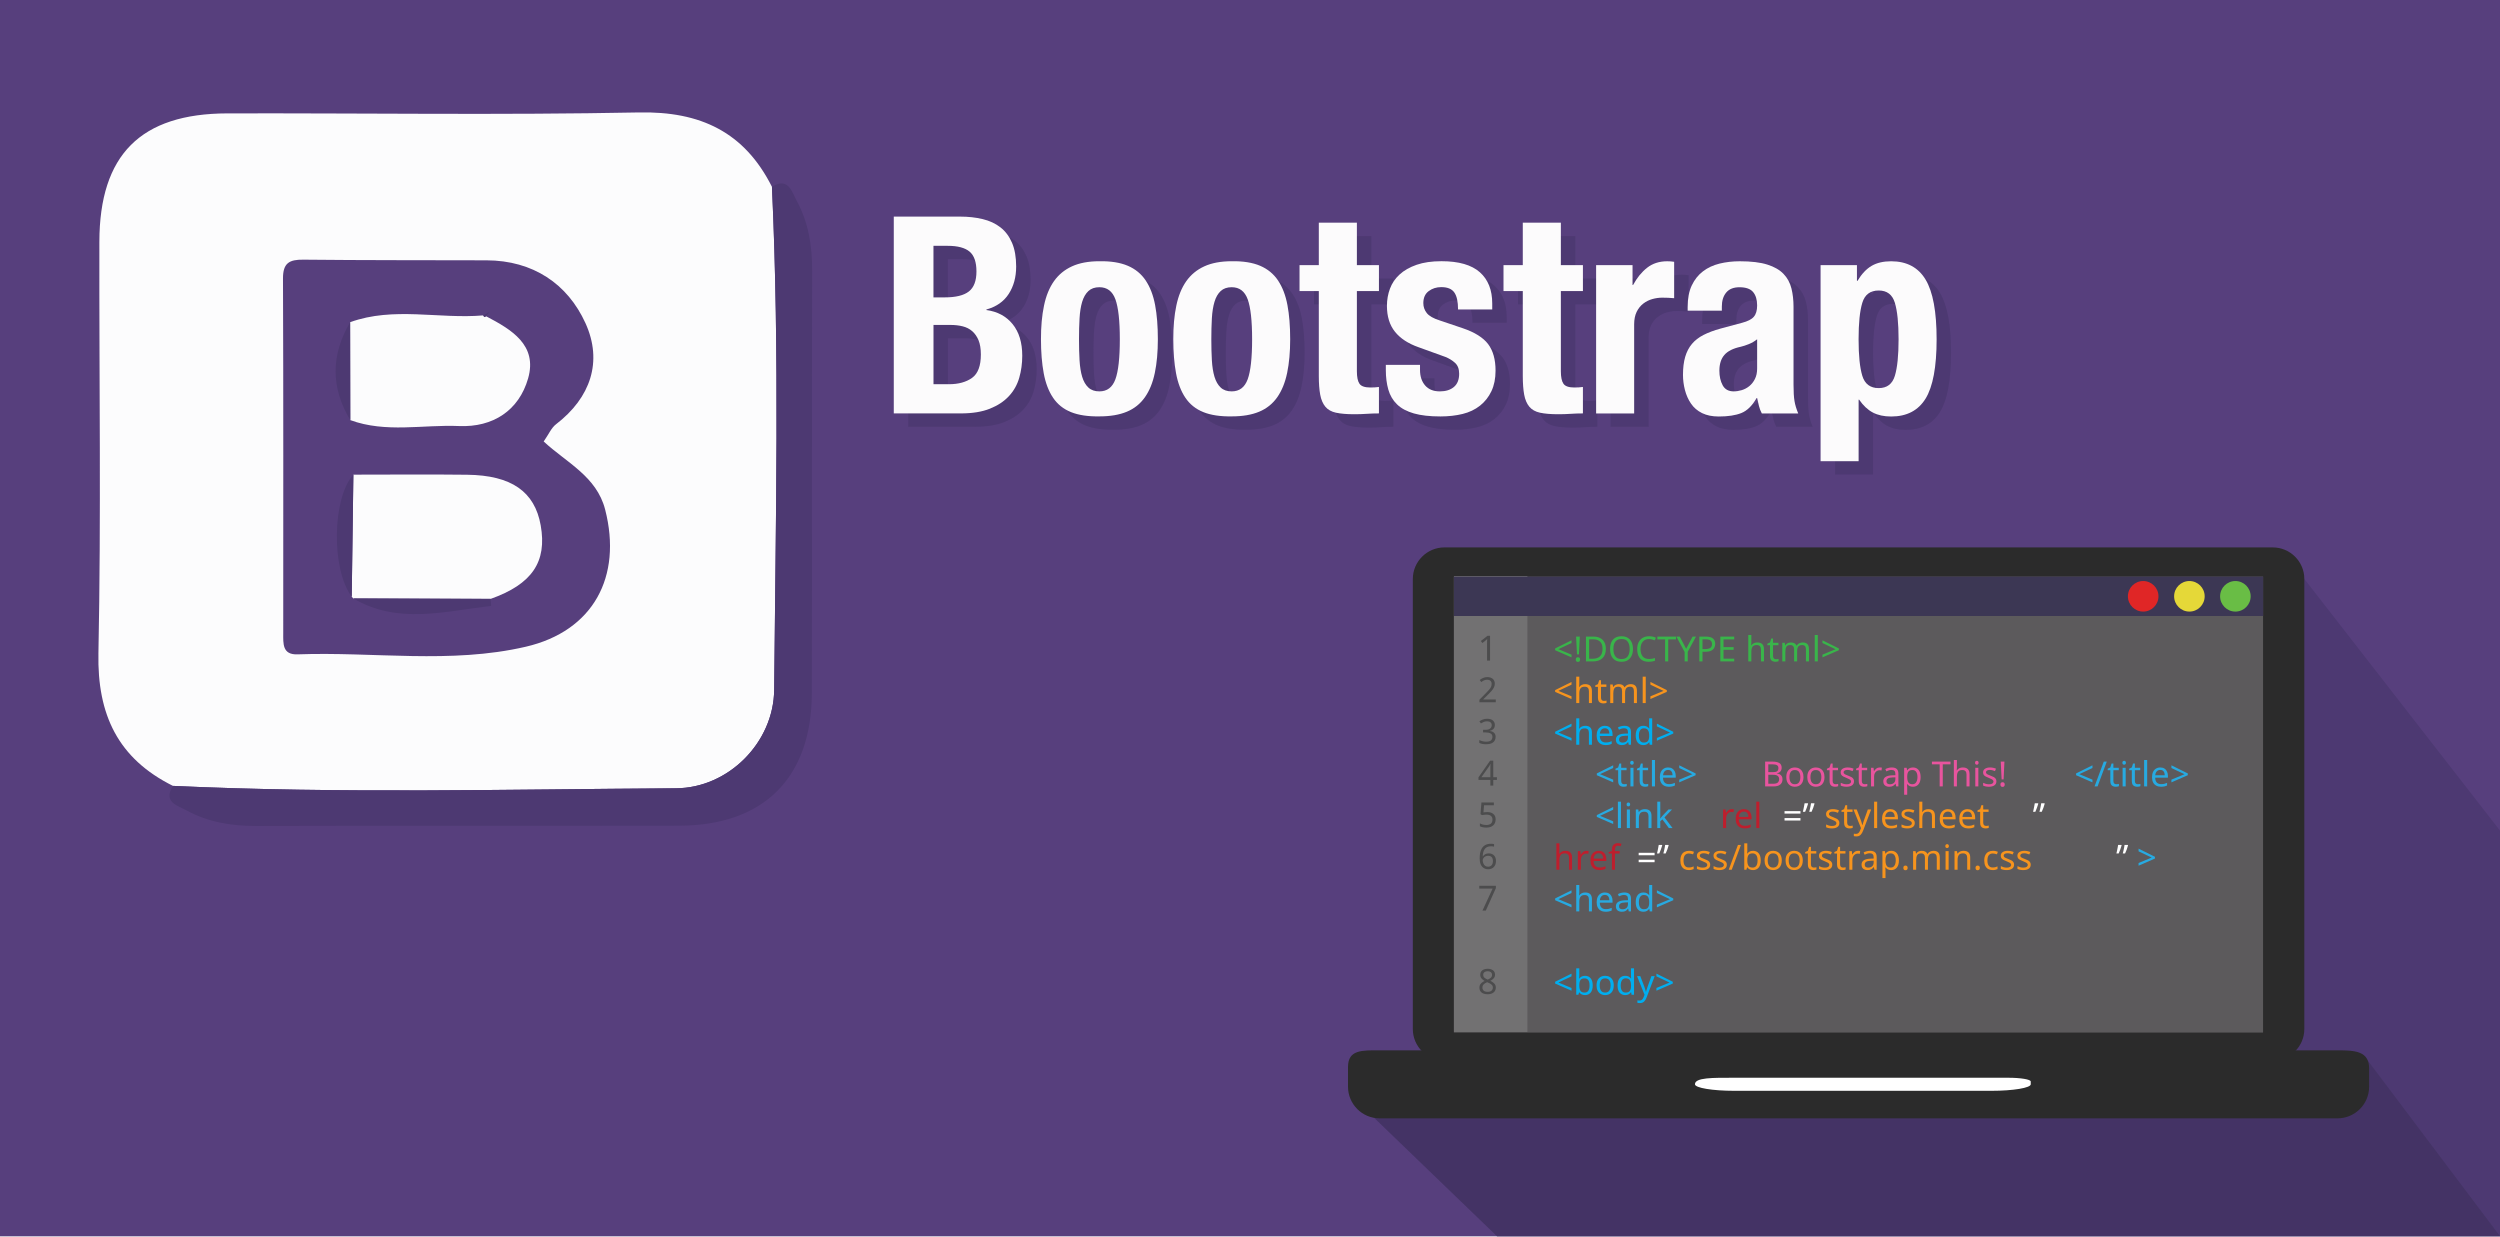
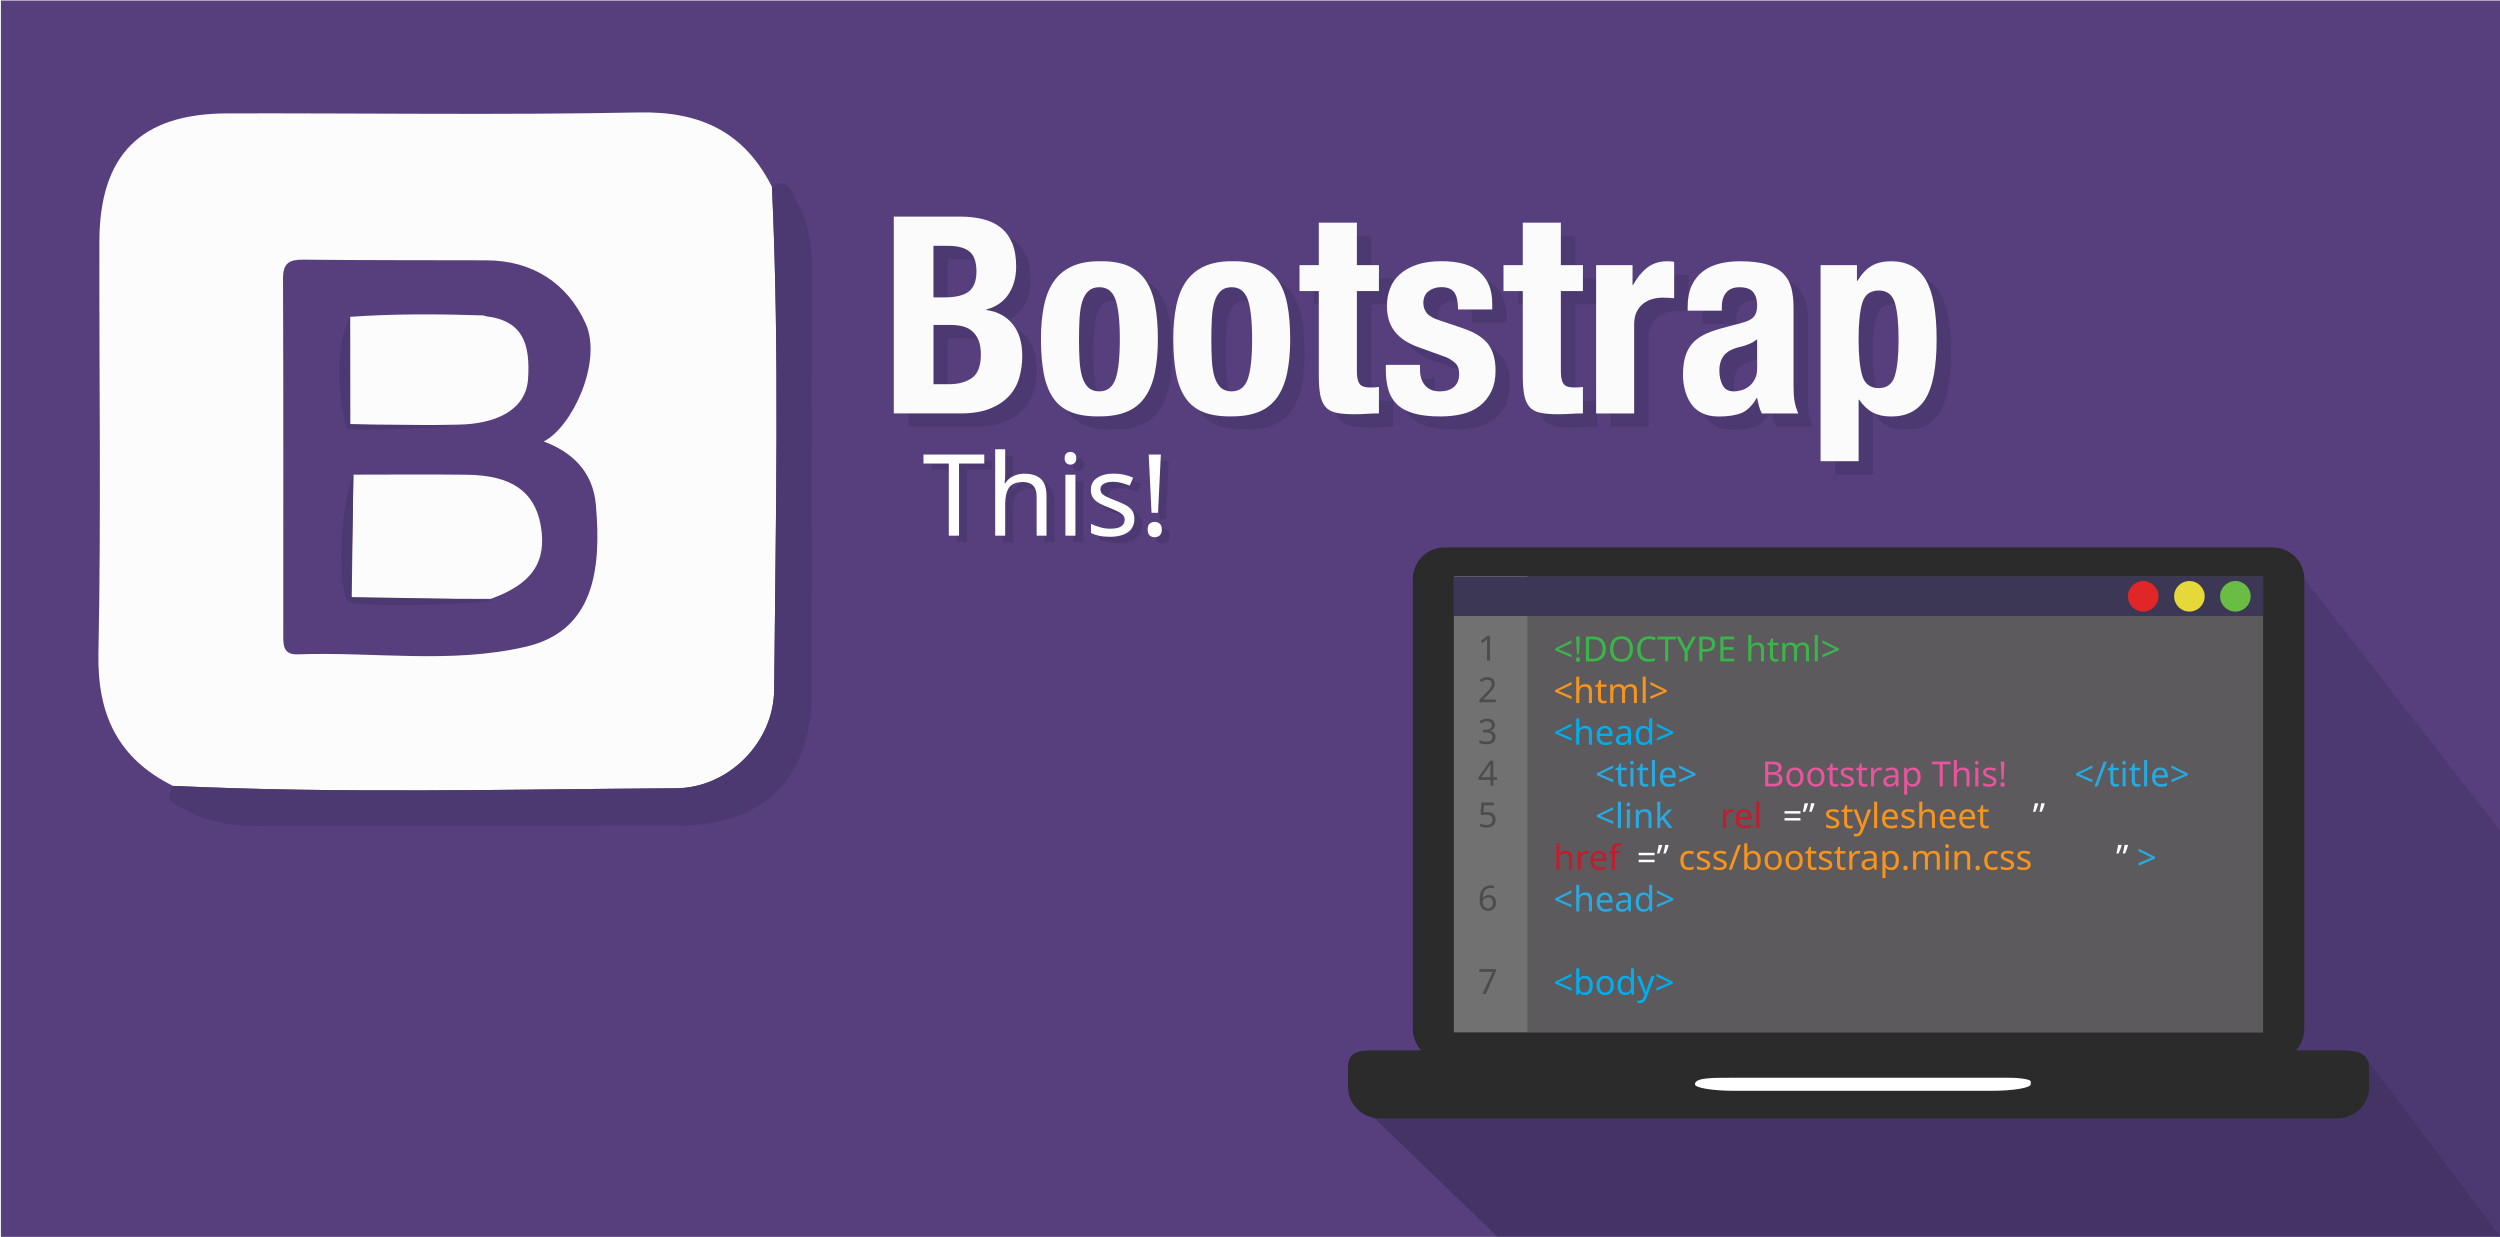
<svg xmlns="http://www.w3.org/2000/svg" version="1.1" x="0px" y="0px" viewBox="0 0 792 391.65" style="enable-background:new 0 0 792 391.65;" xml:space="preserve">
  <style type="text/css">
	.st0{fill:#573F7D;}
	.st1{fill:#4D3972;}
	.st2{opacity:0.38;fill:#352A4F;}
	.st3{opacity:0.98;fill:#4D3972;}
	.st4{opacity:0.98;fill:#FFFFFF;}
	.st5{fill:#2B2B2B;}
	.st6{fill:#FFFFFF;}
	.st7{fill:#5C5A5C;}
	.st8{fill:#727172;}
	.st9{fill:#3C3754;}
	.st10{fill:#E02626;}
	.st11{fill:#E5D838;}
	.st12{fill:#69BD45;}
	.st13{fill:#39B54A;}
	.st14{font-family:'CourierNewPS-BoldMT';}
	.st15{font-size:11px;}
	.st16{fill:#F7941D;}
	.st17{fill:#00AEEF;}
	.st18{fill:#27AAE1;}
	.st19{fill:#E8549E;}
	.st20{fill:#BE1E2D;}
	.st21{fill:#4C4C4D;}
- 	.st22{fill:#FCFCFD;}
+ 	.st22{font-family:'HelveticaNeue-Bold';}
+ 	.st23{font-size:36px;}
+ 	.st24{fill:#FCFCFD;}
</style>
  <g id="Layer_2">
-     <rect class="st0" width="792" height="391.65" />
+     <rect x="0.31" y="0.18" class="st0" width="792" height="391.65" />
    <polygon class="st1" points="792,263.13 730.02,183.42 434.98,353.8 474.25,391.65 792,391.65  " />
    <polygon class="st2" points="792.02,391.65 750.13,336 435.01,353.8 474.27,391.65 792.02,391.65  " />
  </g>
  <g id="Layer_1">
    <g>
      <g>
        <path class="st3" d="M308.77,72.86c2.56,0,4.93,0.26,7.12,0.79c2.18,0.52,4.06,1.4,5.63,2.62c1.57,1.22,2.79,2.85,3.67,4.89     c0.87,2.04,1.31,4.54,1.31,7.51c0,3.38-0.79,6.27-2.36,8.69c-1.57,2.42-3.93,4.06-7.07,4.93v0.17c3.49,0.47,6.26,1.95,8.3,4.45     c2.04,2.5,3.06,5.85,3.06,10.04c0,2.45-0.32,4.77-0.96,6.99c-0.64,2.21-1.73,4.15-3.28,5.81c-1.54,1.66-3.55,2.98-6.03,3.97     c-2.48,0.99-5.55,1.48-9.21,1.48h-21.22V72.86H308.77z M303.88,98.45c3.49,0,6.04-0.62,7.64-1.88c1.6-1.25,2.4-3.36,2.4-6.33     s-0.73-5.07-2.18-6.29c-1.46-1.22-3.76-1.83-6.9-1.83h-4.54v16.33H303.88z M305.19,125.96c3.03,0,5.47-0.67,7.34-2.01     c1.86-1.34,2.79-3.81,2.79-7.42c0-1.8-0.25-3.3-0.74-4.5c-0.5-1.19-1.17-2.15-2.01-2.88c-0.84-0.73-1.85-1.24-3.01-1.53     c-1.17-0.29-2.45-0.44-3.84-0.44h-5.41v18.78H305.19z" />
        <path class="st3" d="M335.32,101.07c0.64-3.09,1.69-5.66,3.14-7.73c1.46-2.07,3.36-3.64,5.72-4.72c2.36-1.08,5.25-1.62,8.69-1.62     c3.61-0.06,6.61,0.42,9,1.44c2.39,1.02,4.28,2.58,5.68,4.67s2.39,4.69,2.97,7.77c0.58,3.09,0.87,6.7,0.87,10.83     c0,4.02-0.32,7.57-0.96,10.65c-0.64,3.09-1.69,5.66-3.14,7.73c-1.46,2.07-3.36,3.6-5.72,4.58c-2.36,0.99-5.26,1.48-8.69,1.48     c-3.61,0.06-6.61-0.39-9-1.35c-2.39-0.96-4.28-2.47-5.68-4.54c-1.4-2.07-2.39-4.66-2.97-7.77c-0.58-3.11-0.87-6.71-0.87-10.79     C334.36,107.7,334.68,104.15,335.32,101.07z M346.59,118.36c0.12,2.04,0.39,3.79,0.83,5.24c0.44,1.46,1.09,2.59,1.97,3.41     c0.87,0.82,2.04,1.22,3.49,1.22c2.45,0,4.13-1.28,5.07-3.84c0.93-2.56,1.4-6.78,1.4-12.66c0-5.88-0.47-10.1-1.4-12.66     c-0.93-2.56-2.62-3.84-5.07-3.84c-1.46,0-2.62,0.41-3.49,1.22c-0.87,0.82-1.53,1.95-1.97,3.41c-0.44,1.46-0.71,3.2-0.83,5.24     c-0.12,2.04-0.17,4.25-0.17,6.64C346.41,114.11,346.47,116.32,346.59,118.36z" />
        <path class="st3" d="M377.24,101.07c0.64-3.09,1.69-5.66,3.14-7.73c1.46-2.07,3.36-3.64,5.72-4.72c2.36-1.08,5.25-1.62,8.69-1.62     c3.61-0.06,6.61,0.42,9,1.44c2.39,1.02,4.28,2.58,5.68,4.67c1.4,2.1,2.39,4.69,2.97,7.77c0.58,3.09,0.87,6.7,0.87,10.83     c0,4.02-0.32,7.57-0.96,10.65c-0.64,3.09-1.69,5.66-3.14,7.73c-1.46,2.07-3.36,3.6-5.72,4.58c-2.36,0.99-5.26,1.48-8.69,1.48     c-3.61,0.06-6.61-0.39-9-1.35c-2.39-0.96-4.28-2.47-5.68-4.54c-1.4-2.07-2.39-4.66-2.97-7.77c-0.58-3.11-0.87-6.71-0.87-10.79     C376.28,107.7,376.6,104.15,377.24,101.07z M388.51,118.36c0.12,2.04,0.39,3.79,0.83,5.24c0.44,1.46,1.09,2.59,1.96,3.41     c0.87,0.82,2.04,1.22,3.49,1.22c2.45,0,4.13-1.28,5.07-3.84c0.93-2.56,1.4-6.78,1.4-12.66c0-5.88-0.47-10.1-1.4-12.66     c-0.93-2.56-2.62-3.84-5.07-3.84c-1.46,0-2.62,0.41-3.49,1.22c-0.87,0.82-1.53,1.95-1.96,3.41c-0.44,1.46-0.71,3.2-0.83,5.24     c-0.12,2.04-0.17,4.25-0.17,6.64C388.33,114.11,388.39,116.32,388.51,118.36z" />
        <path class="st3" d="M434.44,74.78v13.45h6.99v8.21h-6.99v25.41c0,1.86,0.28,3.19,0.83,3.97c0.55,0.79,1.7,1.18,3.45,1.18     c0.46,0,0.93-0.01,1.4-0.04c0.46-0.03,0.9-0.07,1.31-0.13v8.38c-1.34,0-2.63,0.04-3.89,0.13c-1.25,0.09-2.58,0.13-3.97,0.13     c-2.33,0-4.24-0.16-5.72-0.48c-1.49-0.32-2.62-0.96-3.41-1.92c-0.79-0.96-1.33-2.23-1.62-3.8c-0.29-1.57-0.44-3.55-0.44-5.94     v-26.9h-6.11v-8.21h6.11V74.78H434.44z" />
        <path class="st3" d="M454.44,121.41c0,2.04,0.54,3.68,1.62,4.93c1.08,1.25,2.63,1.88,4.67,1.88c1.86,0,3.35-0.47,4.45-1.4     c1.11-0.93,1.66-2.33,1.66-4.19c0-1.51-0.44-2.66-1.31-3.45c-0.87-0.79-1.89-1.41-3.06-1.88l-8.47-3.06     c-3.32-1.16-5.82-2.81-7.51-4.93c-1.69-2.12-2.53-4.85-2.53-8.17c0-1.92,0.32-3.74,0.96-5.46c0.64-1.72,1.66-3.22,3.06-4.5     c1.4-1.28,3.19-2.3,5.37-3.06c2.18-0.76,4.82-1.14,7.9-1.14c5.47,0,9.52,1.17,12.14,3.49c2.62,2.33,3.93,5.62,3.93,9.87v1.92     h-10.83c0-2.45-0.39-4.24-1.18-5.37c-0.79-1.14-2.17-1.7-4.15-1.7c-1.51,0-2.84,0.42-3.97,1.27c-1.13,0.84-1.7,2.11-1.7,3.8     c0,1.17,0.36,2.21,1.09,3.14c0.73,0.93,2.11,1.72,4.15,2.36l7.25,2.45c3.78,1.28,6.46,2.96,8.03,5.02     c1.57,2.07,2.36,4.88,2.36,8.43c0,2.5-0.44,4.67-1.31,6.51c-0.87,1.83-2.08,3.36-3.62,4.58c-1.54,1.22-3.38,2.1-5.5,2.62     c-2.13,0.52-4.47,0.79-7.03,0.79c-3.38,0-6.19-0.32-8.43-0.96c-2.24-0.64-4.02-1.6-5.33-2.88c-1.31-1.28-2.23-2.84-2.75-4.67     c-0.52-1.83-0.79-3.89-0.79-6.16v-1.66h10.83V121.41z" />
        <path class="st3" d="M499.07,74.78v13.45h6.99v8.21h-6.99v25.41c0,1.86,0.28,3.19,0.83,3.97c0.55,0.79,1.7,1.18,3.45,1.18     c0.46,0,0.93-0.01,1.4-0.04c0.46-0.03,0.9-0.07,1.31-0.13v8.38c-1.34,0-2.63,0.04-3.89,0.13c-1.25,0.09-2.58,0.13-3.97,0.13     c-2.33,0-4.24-0.16-5.72-0.48s-2.62-0.96-3.41-1.92c-0.79-0.96-1.33-2.23-1.62-3.8c-0.29-1.57-0.44-3.55-0.44-5.94v-26.9h-6.11     v-8.21h6.11V74.78H499.07z" />
        <path class="st3" d="M521.77,88.23v6.29h0.17c1.22-2.27,2.71-4.09,4.45-5.46c1.75-1.37,3.87-2.05,6.38-2.05     c0.35,0,0.71,0.02,1.09,0.04c0.38,0.03,0.74,0.07,1.09,0.13v11.53c-0.64-0.06-1.27-0.1-1.88-0.13c-0.61-0.03-1.24-0.04-1.88-0.04     c-1.05,0-2.1,0.15-3.14,0.44c-1.05,0.29-2.01,0.77-2.88,1.44c-0.87,0.67-1.57,1.54-2.1,2.62c-0.52,1.08-0.79,2.4-0.79,3.97v28.21     h-12.05V88.23H521.77z" />
        <path class="st3" d="M539.24,101.5c0-2.74,0.44-5.02,1.31-6.86c0.87-1.83,2.05-3.32,3.54-4.45c1.48-1.14,3.23-1.95,5.24-2.45     c2.01-0.49,4.15-0.74,6.42-0.74c3.61,0,6.52,0.35,8.73,1.05c2.21,0.7,3.93,1.69,5.15,2.97c1.22,1.28,2.05,2.81,2.49,4.59     c0.44,1.78,0.66,3.71,0.66,5.81v24.72c0,2.21,0.1,3.93,0.31,5.15c0.2,1.22,0.6,2.53,1.18,3.93h-11.53     c-0.41-0.76-0.71-1.56-0.92-2.4c-0.21-0.84-0.39-1.67-0.57-2.49h-0.17c-1.4,2.45-3.01,4.03-4.85,4.76s-4.21,1.09-7.12,1.09     c-2.1,0-3.87-0.36-5.33-1.09c-1.46-0.73-2.62-1.73-3.49-3.01c-0.87-1.28-1.51-2.72-1.92-4.32c-0.41-1.6-0.61-3.19-0.61-4.76     c0-2.21,0.23-4.12,0.7-5.72c0.47-1.6,1.18-2.97,2.14-4.1c0.96-1.14,2.18-2.08,3.67-2.84c1.48-0.76,3.27-1.43,5.37-2.01l6.81-1.83     c1.8-0.47,3.06-1.1,3.75-1.92c0.7-0.81,1.05-2.01,1.05-3.58c0-1.8-0.42-3.22-1.27-4.24c-0.84-1.02-2.29-1.53-4.32-1.53     c-1.86,0-3.26,0.55-4.19,1.66c-0.93,1.11-1.4,2.59-1.4,4.45v1.31h-10.83V101.5z M558.63,113.25c-0.93,0.38-1.78,0.65-2.53,0.83     c-2.45,0.52-4.19,1.4-5.24,2.62c-1.05,1.22-1.57,2.88-1.57,4.98c0,1.81,0.35,3.35,1.05,4.63c0.7,1.28,1.86,1.92,3.49,1.92     c0.81,0,1.66-0.13,2.53-0.39c0.87-0.26,1.67-0.68,2.4-1.27c0.73-0.58,1.32-1.34,1.79-2.27c0.47-0.93,0.7-2.04,0.7-3.32v-9.26     C560.43,112.36,559.56,112.87,558.63,113.25z" />
        <path class="st3" d="M592.86,88.23v4.98h0.17c1.34-2.21,2.84-3.8,4.5-4.76c1.66-0.96,3.71-1.44,6.16-1.44     c4.95,0,8.59,1.94,10.92,5.81c2.33,3.87,3.49,10.17,3.49,18.91s-1.17,14.99-3.49,18.78c-2.33,3.79-5.97,5.68-10.92,5.68     c-2.27,0-4.21-0.42-5.81-1.27c-1.6-0.84-3.04-2.2-4.32-4.06h-0.17v19.47h-12.05V88.23H592.86z M594.57,123.29     c0.79,2.59,2.52,3.89,5.2,3.89c2.62,0,4.32-1.29,5.11-3.89c0.79-2.59,1.18-6.45,1.18-11.57c0-5.12-0.39-8.98-1.18-11.57     c-0.79-2.59-2.49-3.89-5.11-3.89c-2.68,0-4.41,1.3-5.2,3.89c-0.79,2.59-1.18,6.45-1.18,11.57     C593.39,116.84,593.78,120.7,594.57,123.29z" />
      </g>
      <g>
        <path class="st4" d="M304.19,68.62c2.56,0,4.93,0.26,7.12,0.79c2.18,0.52,4.06,1.4,5.63,2.62c1.57,1.22,2.79,2.85,3.67,4.89     c0.87,2.04,1.31,4.54,1.31,7.51c0,3.38-0.79,6.27-2.36,8.69c-1.57,2.42-3.93,4.06-7.07,4.93v0.17c3.49,0.47,6.26,1.95,8.3,4.45     c2.04,2.5,3.06,5.85,3.06,10.04c0,2.45-0.32,4.77-0.96,6.99c-0.64,2.21-1.73,4.15-3.28,5.81c-1.54,1.66-3.55,2.98-6.03,3.97     c-2.48,0.99-5.55,1.49-9.21,1.49h-21.22V68.62H304.19z M299.3,94.21c3.49,0,6.04-0.62,7.64-1.88c1.6-1.25,2.4-3.36,2.4-6.33     s-0.73-5.07-2.18-6.29c-1.46-1.22-3.76-1.83-6.9-1.83h-4.54v16.33H299.3z M300.61,121.72c3.03,0,5.47-0.67,7.34-2.01     c1.86-1.34,2.79-3.81,2.79-7.42c0-1.8-0.25-3.3-0.74-4.5c-0.5-1.19-1.17-2.15-2.01-2.88c-0.84-0.73-1.85-1.24-3.01-1.53     c-1.17-0.29-2.45-0.44-3.84-0.44h-5.41v18.78H300.61z" />
        <path class="st4" d="M330.74,96.83c0.64-3.09,1.69-5.66,3.14-7.73c1.46-2.07,3.36-3.64,5.72-4.72c2.36-1.08,5.25-1.62,8.69-1.62     c3.61-0.06,6.61,0.42,9,1.44c2.39,1.02,4.28,2.58,5.68,4.67c1.4,2.1,2.39,4.69,2.97,7.77c0.58,3.09,0.87,6.7,0.87,10.83     c0,4.02-0.32,7.57-0.96,10.65c-0.64,3.09-1.69,5.66-3.14,7.73c-1.46,2.07-3.36,3.6-5.72,4.58c-2.36,0.99-5.26,1.48-8.69,1.48     c-3.61,0.06-6.61-0.39-9-1.35c-2.39-0.96-4.28-2.47-5.68-4.54c-1.4-2.07-2.39-4.66-2.97-7.77c-0.58-3.11-0.87-6.71-0.87-10.79     C329.77,103.47,330.09,99.92,330.74,96.83z M342,114.12c0.12,2.04,0.39,3.79,0.83,5.24c0.44,1.46,1.09,2.59,1.97,3.41     c0.87,0.82,2.04,1.22,3.49,1.22c2.45,0,4.13-1.28,5.07-3.84c0.93-2.56,1.4-6.78,1.4-12.66c0-5.88-0.47-10.1-1.4-12.66     c-0.93-2.56-2.62-3.84-5.07-3.84c-1.46,0-2.62,0.41-3.49,1.22c-0.87,0.82-1.53,1.95-1.97,3.41c-0.44,1.46-0.71,3.2-0.83,5.24     c-0.12,2.04-0.17,4.25-0.17,6.64C341.83,109.87,341.88,112.08,342,114.12z" />
        <path class="st4" d="M372.66,96.83c0.64-3.09,1.69-5.66,3.14-7.73c1.46-2.07,3.36-3.64,5.72-4.72c2.36-1.08,5.25-1.62,8.69-1.62     c3.61-0.06,6.61,0.42,9,1.44c2.39,1.02,4.28,2.58,5.68,4.67c1.4,2.1,2.39,4.69,2.97,7.77c0.58,3.09,0.87,6.7,0.87,10.83     c0,4.02-0.32,7.57-0.96,10.65c-0.64,3.09-1.69,5.66-3.14,7.73c-1.46,2.07-3.36,3.6-5.72,4.58c-2.36,0.99-5.26,1.48-8.69,1.48     c-3.61,0.06-6.61-0.39-9-1.35c-2.39-0.96-4.28-2.47-5.68-4.54c-1.4-2.07-2.39-4.66-2.97-7.77c-0.58-3.11-0.87-6.71-0.87-10.79     C371.69,103.47,372.01,99.92,372.66,96.83z M383.92,114.12c0.12,2.04,0.39,3.79,0.83,5.24c0.44,1.46,1.09,2.59,1.96,3.41     c0.87,0.82,2.04,1.22,3.49,1.22c2.45,0,4.13-1.28,5.07-3.84c0.93-2.56,1.4-6.78,1.4-12.66c0-5.88-0.47-10.1-1.4-12.66     c-0.93-2.56-2.62-3.84-5.07-3.84c-1.46,0-2.62,0.41-3.49,1.22c-0.87,0.82-1.53,1.95-1.96,3.41c-0.44,1.46-0.71,3.2-0.83,5.24     c-0.12,2.04-0.17,4.25-0.17,6.64C383.75,109.87,383.8,112.08,383.92,114.12z" />
        <path class="st4" d="M429.86,70.54v13.45h6.99v8.21h-6.99v25.41c0,1.86,0.28,3.19,0.83,3.97c0.55,0.79,1.7,1.18,3.45,1.18     c0.46,0,0.93-0.01,1.4-0.04c0.46-0.03,0.9-0.07,1.31-0.13v8.38c-1.34,0-2.63,0.04-3.89,0.13c-1.25,0.09-2.58,0.13-3.97,0.13     c-2.33,0-4.24-0.16-5.72-0.48c-1.49-0.32-2.62-0.96-3.41-1.92c-0.79-0.96-1.33-2.23-1.62-3.8c-0.29-1.57-0.44-3.55-0.44-5.94     V92.2h-6.11v-8.21h6.11V70.54H429.86z" />
        <path class="st4" d="M449.86,117.18c0,2.04,0.54,3.68,1.62,4.93c1.08,1.25,2.63,1.88,4.67,1.88c1.86,0,3.35-0.47,4.45-1.4     c1.11-0.93,1.66-2.33,1.66-4.19c0-1.51-0.44-2.66-1.31-3.45c-0.87-0.79-1.89-1.41-3.06-1.88l-8.47-3.06     c-3.32-1.16-5.82-2.81-7.51-4.93c-1.69-2.12-2.53-4.85-2.53-8.17c0-1.92,0.32-3.74,0.96-5.46c0.64-1.72,1.66-3.22,3.06-4.5     c1.4-1.28,3.19-2.3,5.37-3.06c2.18-0.76,4.82-1.14,7.9-1.14c5.47,0,9.52,1.17,12.14,3.49c2.62,2.33,3.93,5.62,3.93,9.87v1.92     h-10.83c0-2.45-0.39-4.24-1.18-5.37c-0.79-1.14-2.17-1.7-4.15-1.7c-1.51,0-2.84,0.42-3.97,1.27c-1.13,0.84-1.7,2.11-1.7,3.8     c0,1.17,0.36,2.21,1.09,3.14c0.73,0.93,2.11,1.72,4.15,2.36l7.25,2.45c3.78,1.28,6.46,2.96,8.03,5.02     c1.57,2.07,2.36,4.88,2.36,8.43c0,2.5-0.44,4.67-1.31,6.51c-0.87,1.83-2.08,3.36-3.62,4.58c-1.54,1.22-3.38,2.1-5.5,2.62     c-2.13,0.52-4.47,0.79-7.03,0.79c-3.38,0-6.19-0.32-8.43-0.96c-2.24-0.64-4.02-1.6-5.33-2.88c-1.31-1.28-2.23-2.84-2.75-4.67     c-0.52-1.83-0.79-3.89-0.79-6.16v-1.66h10.83V117.18z" />
        <path class="st4" d="M494.48,70.54v13.45h6.99v8.21h-6.99v25.41c0,1.86,0.28,3.19,0.83,3.97c0.55,0.79,1.7,1.18,3.45,1.18     c0.46,0,0.93-0.01,1.4-0.04c0.46-0.03,0.9-0.07,1.31-0.13v8.38c-1.34,0-2.63,0.04-3.89,0.13c-1.25,0.09-2.58,0.13-3.97,0.13     c-2.33,0-4.24-0.16-5.72-0.48s-2.62-0.96-3.41-1.92c-0.79-0.96-1.33-2.23-1.62-3.8c-0.29-1.57-0.44-3.55-0.44-5.94V92.2h-6.11     v-8.21h6.11V70.54H494.48z" />
        <path class="st4" d="M517.19,83.99v6.29h0.17c1.22-2.27,2.71-4.09,4.45-5.46c1.75-1.37,3.87-2.05,6.38-2.05     c0.35,0,0.71,0.02,1.09,0.04c0.38,0.03,0.74,0.07,1.09,0.13v11.53c-0.64-0.06-1.27-0.1-1.88-0.13c-0.61-0.03-1.24-0.04-1.88-0.04     c-1.05,0-2.1,0.15-3.14,0.44c-1.05,0.29-2.01,0.77-2.88,1.44c-0.87,0.67-1.57,1.54-2.1,2.62c-0.52,1.08-0.79,2.4-0.79,3.97v28.21     h-12.05V83.99H517.19z" />
        <path class="st4" d="M534.65,97.27c0-2.74,0.44-5.02,1.31-6.86c0.87-1.83,2.05-3.32,3.54-4.45c1.48-1.14,3.23-1.95,5.24-2.45     c2.01-0.49,4.15-0.74,6.42-0.74c3.61,0,6.52,0.35,8.73,1.05c2.21,0.7,3.93,1.69,5.15,2.97c1.22,1.28,2.05,2.81,2.49,4.59     c0.44,1.78,0.66,3.71,0.66,5.81v24.72c0,2.21,0.1,3.93,0.31,5.15c0.2,1.22,0.6,2.53,1.18,3.93h-11.53     c-0.41-0.76-0.71-1.56-0.92-2.4c-0.21-0.84-0.39-1.67-0.57-2.49h-0.17c-1.4,2.45-3.01,4.03-4.85,4.76     c-1.83,0.73-4.21,1.09-7.12,1.09c-2.1,0-3.87-0.36-5.33-1.09c-1.46-0.73-2.62-1.73-3.49-3.01c-0.87-1.28-1.51-2.72-1.92-4.32     c-0.41-1.6-0.61-3.19-0.61-4.76c0-2.21,0.23-4.12,0.7-5.72c0.47-1.6,1.18-2.97,2.14-4.1c0.96-1.14,2.18-2.08,3.67-2.84     c1.48-0.76,3.27-1.43,5.37-2.01l6.81-1.83c1.8-0.47,3.06-1.1,3.75-1.92c0.7-0.81,1.05-2.01,1.05-3.58c0-1.8-0.42-3.22-1.27-4.24     c-0.84-1.02-2.29-1.53-4.32-1.53c-1.86,0-3.26,0.55-4.19,1.66c-0.93,1.11-1.4,2.59-1.4,4.45v1.31h-10.83V97.27z M554.04,109.01     c-0.93,0.38-1.78,0.65-2.53,0.83c-2.45,0.52-4.19,1.4-5.24,2.62c-1.05,1.22-1.57,2.88-1.57,4.98c0,1.81,0.35,3.35,1.05,4.63     c0.7,1.28,1.86,1.92,3.49,1.92c0.81,0,1.66-0.13,2.53-0.39c0.87-0.26,1.67-0.68,2.4-1.27c0.73-0.58,1.32-1.34,1.79-2.27     c0.47-0.93,0.7-2.04,0.7-3.32v-9.26C555.85,108.13,554.97,108.63,554.04,109.01z" />
        <path class="st4" d="M588.28,83.99v4.98h0.17c1.34-2.21,2.84-3.8,4.5-4.76c1.66-0.96,3.71-1.44,6.16-1.44     c4.95,0,8.59,1.94,10.92,5.81c2.33,3.87,3.49,10.17,3.49,18.91s-1.17,14.99-3.49,18.78c-2.33,3.79-5.97,5.68-10.92,5.68     c-2.27,0-4.21-0.42-5.81-1.27c-1.6-0.84-3.04-2.2-4.32-4.06h-0.17v19.48h-12.05V83.99H588.28z M589.98,119.06     c0.79,2.59,2.52,3.89,5.2,3.89c2.62,0,4.32-1.29,5.11-3.89c0.79-2.59,1.18-6.45,1.18-11.57c0-5.12-0.39-8.98-1.18-11.57     c-0.79-2.59-2.49-3.89-5.11-3.89c-2.68,0-4.41,1.3-5.2,3.89c-0.79,2.59-1.18,6.45-1.18,11.57     C588.8,112.61,589.19,116.47,589.98,119.06z" />
      </g>
    </g>
    <path class="st5" d="M720.02,173.42H457.58c-5.5,0-10,4.5-10,10V326c0,5.5,4.5,10,10,10h262.43c5.5,0,10-4.5,10-10V183.42   C730.02,177.92,725.52,173.42,720.02,173.42z" />
    <path class="st5" d="M740.55,332.74H437.05c-5.5,0-10-0.24-10,5.26v6.29c0,5.5,4.5,10,10,10h303.49c5.5,0,10-4.5,10-10v-5.81   C750.55,332.98,746.05,332.74,740.55,332.74z" />
    <path class="st6" d="M636.2,341.43h-86.8c-6.84,0-12.44-0.09-12.44,2.07l0,0c0,1.14,5.6,2.07,12.44,2.07h81.5   c6.84,0,12.44-0.93,12.44-2.07v-0.88C643.33,341.96,640.14,341.43,636.2,341.43z" />
    <rect x="460.58" y="182.67" class="st7" width="256.36" height="144.45" />
    <rect x="460.62" y="182.48" class="st8" width="23.26" height="144.45" />
    <rect x="460.62" y="182.67" class="st9" width="256.36" height="12.48" />
    <circle class="st10" cx="678.96" cy="188.91" r="4.84" />
    <circle class="st11" cx="693.6" cy="188.91" r="4.84" />
    <circle class="st12" cx="708.17" cy="188.91" r="4.84" />
    <text transform="matrix(1 0 0 1 492.1223 209.5356)">
      <tspan x="0" y="0" class="st13 st14 st15">&lt;!DOCTYPE html&gt;</tspan>
      <tspan x="0" y="13.2" class="st16 st14 st15">&lt;html&gt;</tspan>
      <tspan x="0" y="26.4" class="st17 st14 st15">&lt;head&gt;</tspan>
      <tspan x="0" y="39.6" class="st14 st15">  </tspan>
      <tspan x="13.2" y="39.6" class="st18 st14 st15">&lt;title&gt; </tspan>
      <tspan x="66.01" y="39.6" class="st19 st14 st15">Bootstrap This!</tspan>
      <tspan x="165.03" y="39.6" class="st18 st14 st15">&lt;/title&gt;</tspan>
      <tspan x="0" y="52.8" class="st14 st15">  </tspan>
      <tspan x="13.2" y="52.8" class="st18 st14 st15">&lt;link</tspan>
      <tspan x="46.21" y="52.8" class="st14 st15"> </tspan>
      <tspan x="52.81" y="52.8" class="st20 st14 st15">rel</tspan>
      <tspan x="72.61" y="52.8" class="st6 st14 st15">=”</tspan>
      <tspan x="85.81" y="52.8" class="st16 st14 st15">stylesheet</tspan>
      <tspan x="151.83" y="52.8" class="st6 st14 st15">”</tspan>
      <tspan x="0" y="66" class="st20 st14 st15">href</tspan>
      <tspan x="26.4" y="66" class="st6 st14 st15">=”</tspan>
      <tspan x="39.61" y="66" class="st16 st14 st15">css/bootstrap.min.css</tspan>
      <tspan x="178.23" y="66" class="st6 st14 st15">”</tspan>
      <tspan x="184.83" y="66" class="st18 st14 st15">&gt;</tspan>
      <tspan x="0" y="79.2" class="st18 st14 st15">&lt;head&gt;</tspan>
      <tspan x="0" y="105.6" class="st17 st14 st15">&lt;body&gt;</tspan>
    </text>
    <text transform="matrix(1 0 0 1 468.1455 209.2719)">
      <tspan x="0" y="0" class="st21 st14 st15">1</tspan>
      <tspan x="0" y="13.2" class="st21 st14 st15">2</tspan>
      <tspan x="0" y="26.4" class="st21 st14 st15">3</tspan>
      <tspan x="0" y="39.6" class="st21 st14 st15">4</tspan>
      <tspan x="0" y="52.8" class="st21 st14 st15">5</tspan>
-       <tspan x="0" y="66" class="st21 st14 st15">6</tspan>
-       <tspan x="0" y="79.2" class="st21 st14 st15">7</tspan>
-       <tspan x="0" y="105.6" class="st21 st14 st15">8</tspan>
+       <tspan x="0" y="79.2" class="st21 st14 st15">6</tspan>
+       <tspan x="0" y="105.6" class="st21 st14 st15">7</tspan>
    </text>
+     <text transform="matrix(1 0 0 1 294.7153 171.6964)" class="st1 st22 st23">This!</text>
+     <text transform="matrix(1 0 0 1 292.1938 169.6962)" class="st6 st22 st23">This!</text>
  </g>
  <g id="Layer_3">
    <g>
-       <path class="st22" d="M54.8,248.97c-17.41-8.66-24.01-22.54-23.62-42.02c0.88-43.44,0.21-86.91,0.3-130.37    c0.06-27.55,13.06-40.6,40.56-40.66c43.47-0.1,86.94,0.57,130.39-0.3c19.47-0.39,33.39,6.21,42.12,23.56    c2.47,53.1,1.15,106.23,0.7,159.34c-0.14,16.68-14.48,31.11-31.09,31.21C161.05,250.04,107.91,251.44,54.8,248.97z M172.24,139.86    c1.61-2.31,2.42-4.31,3.89-5.44c11-8.43,14.85-19.89,9.37-31.99c-5.69-12.56-16.71-19.91-31.36-19.96    c-19.34-0.06-38.68,0-58.02-0.21c-4.45-0.05-6.49,1.04-6.47,5.97c0.15,37.46,0.08,74.93,0.08,112.39c0,3.25-0.32,6.86,4.54,6.68    c24.1-0.88,48.51,3.11,72.27-2.41c21.43-4.97,30.62-22.18,25.18-43.43C189.02,150.88,179.41,146.54,172.24,139.86z" />
+       <path class="st24" d="M54.8,248.97c-17.41-8.66-24.01-22.54-23.62-42.02c0.88-43.44,0.21-86.91,0.3-130.37    c0.06-27.55,13.06-40.6,40.56-40.66c43.47-0.1,86.94,0.57,130.39-0.3c19.47-0.39,33.39,6.21,42.12,23.56    c2.47,53.1,1.15,106.23,0.7,159.34c-0.14,16.68-14.48,31.11-31.09,31.21C161.05,250.04,107.91,251.44,54.8,248.97z M172.24,139.86    c9.01-4.52,18.75-25.33,13.27-37.43c-5.69-12.56-16.71-19.91-31.36-19.96c-19.34-0.06-38.68,0-58.02-0.21    c-4.45-0.05-6.49,1.04-6.47,5.97c0.15,37.46,0.08,74.93,0.08,112.39c0,3.25-0.32,6.86,4.54,6.68c24.1-0.88,48.51,3.11,72.27-2.41    c21.43-4.97,24.08-24.09,22.22-45.01C187.8,148.99,180.75,143,172.24,139.86z" />
      <path class="st1" d="M54.8,248.97c53.11,2.47,106.25,1.08,159.37,0.75c16.61-0.1,30.95-14.53,31.09-31.21    c0.45-53.11,1.76-106.24-0.7-159.34c5.16-3.22,6.3,1.61,7.79,4.34c3.73,6.82,4.97,14.25,4.94,22.09    c-0.14,44.65,0,89.31-0.1,133.96c-0.06,26.83-15.2,41.96-42.03,42.02c-44.66,0.09-89.32-0.05-133.98,0.09    c-7.84,0.02-15.28-1.2-22.1-4.94C56.37,255.25,51.48,254.13,54.8,248.97z" />
-       <path class="st22" d="M111.95,150.37c12.02,0,24.04-0.12,36.06,0.03c14.02,0.17,21.38,5.34,23.28,16.01    c2.07,11.59-2.74,18.66-15.86,23.32c-14.51-0.05-29.02-0.09-43.52-0.14c0,0-0.48-0.56-0.48-0.56    C111.61,176.14,111.78,163.25,111.95,150.37z" />
-       <path class="st22" d="M153.99,100.19c8.02,4.2,16.36,9.09,13.31,19.71c-2.91,10.13-11.1,15.53-21.89,15.07    c-11.48-0.49-23.16,2.26-34.44-1.88c-0.02-10.34-0.03-20.68-0.05-31.02c13.83-5,28.13-0.95,42.16-2.15c0,0,0.35,0.51,0.35,0.51    L153.99,100.19z" />
-       <path class="st1" d="M111.91,189.58c14.51,0.05,29.02,0.09,43.52,0.14c0.06,0.78,0.2,2.23,0.17,2.23    C140.91,193.64,126.05,197.92,111.91,189.58z" />
-       <path class="st1" d="M111.95,150.37c-0.17,12.89-0.35,25.77-0.52,38.66C104.91,180.41,105.21,157.76,111.95,150.37z" />
-       <path class="st1" d="M110.92,102.07c0.02,10.34,0.03,20.68,0.05,31.02C104.73,122.76,104.82,112.42,110.92,102.07z" />
-       <path class="st1" d="M153.99,100.19l-0.57,0.25c0,0-0.35-0.51-0.35-0.51c0.68-0.39,1.36-0.78,2.04-1.17    C154.74,99.23,154.37,99.71,153.99,100.19z" />
+       <path class="st24" d="M111.95,150.37c12.02,0,24.04-0.12,36.06,0.03c14.02,0.17,21.38,5.34,23.28,16.01    c2.07,11.59-2.74,18.66-15.86,23.32c-14.51-0.05-29.02-0.09-43.52-0.14c0,0-0.48-0.56-0.48-0.56    C111.61,176.14,111.78,163.25,111.95,150.37z" />
+       <path class="st24" d="M153.99,100.19c11.95,1.46,13.96,9.13,13.31,19.71c-0.64,10.52-11.04,14.41-21.84,14.61    c-11.44,0.21-22.47,0.46-34.5-0.14c-0.02-10.34-0.03-23.66-0.05-34c14.22-1.02,28.51-0.88,42.16-0.45    C153.08,99.93,153.99,100.19,153.99,100.19z" />
+       <path class="st1" d="M111.95,150.37c-0.17,12.7-0.55,26.07-0.73,38.78c0,0.04,44.25,0.66,44.27,0.97    c0.04,0.77-0.08-0.43-0.04,0.38c0.02,0.35-39.87,2.68-45.21-0.03C106.7,185.49,107.86,159.19,111.95,150.37z" />
+       <path class="st1" d="M110.92,100.38c0.02,9.59-0.01,23.75,0,34c0,0.13,31.3,0.25,31.3,0.38c0,0.54,0-0.19,0,0.33    c0,0.13-31.39,1.87-32.35,0.55C108.57,133.83,104.82,110.73,110.92,100.38z" />
    </g>
  </g>
</svg>
